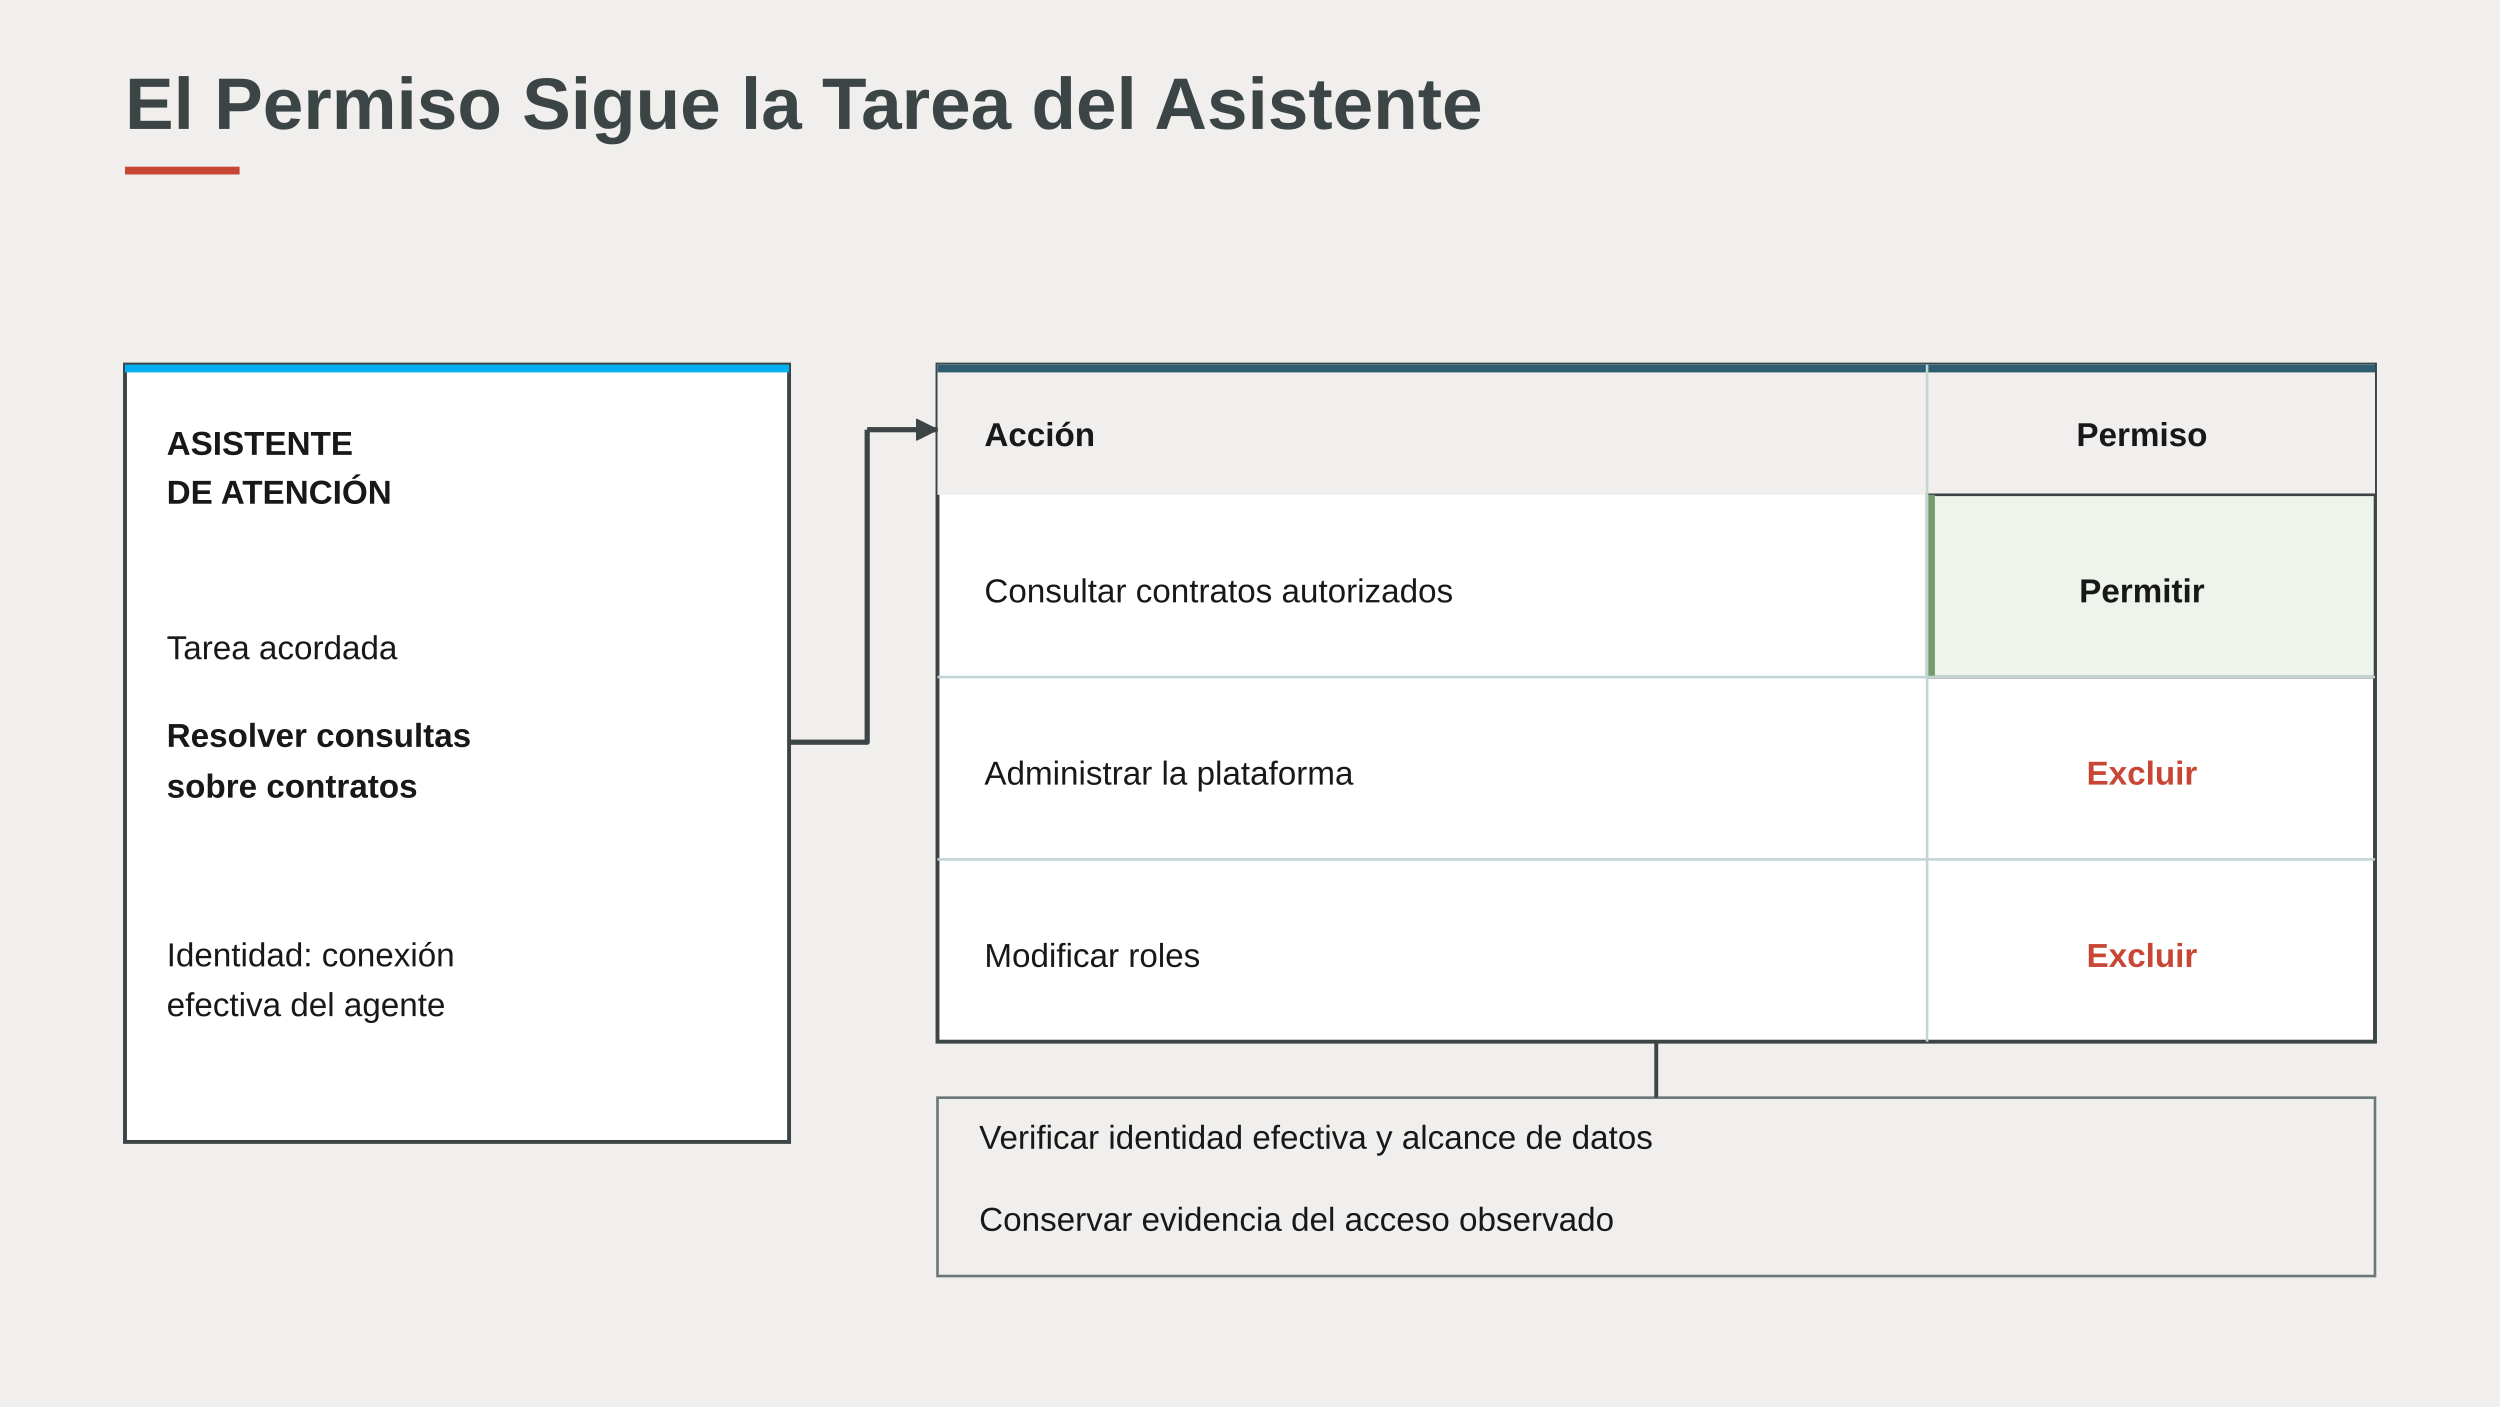
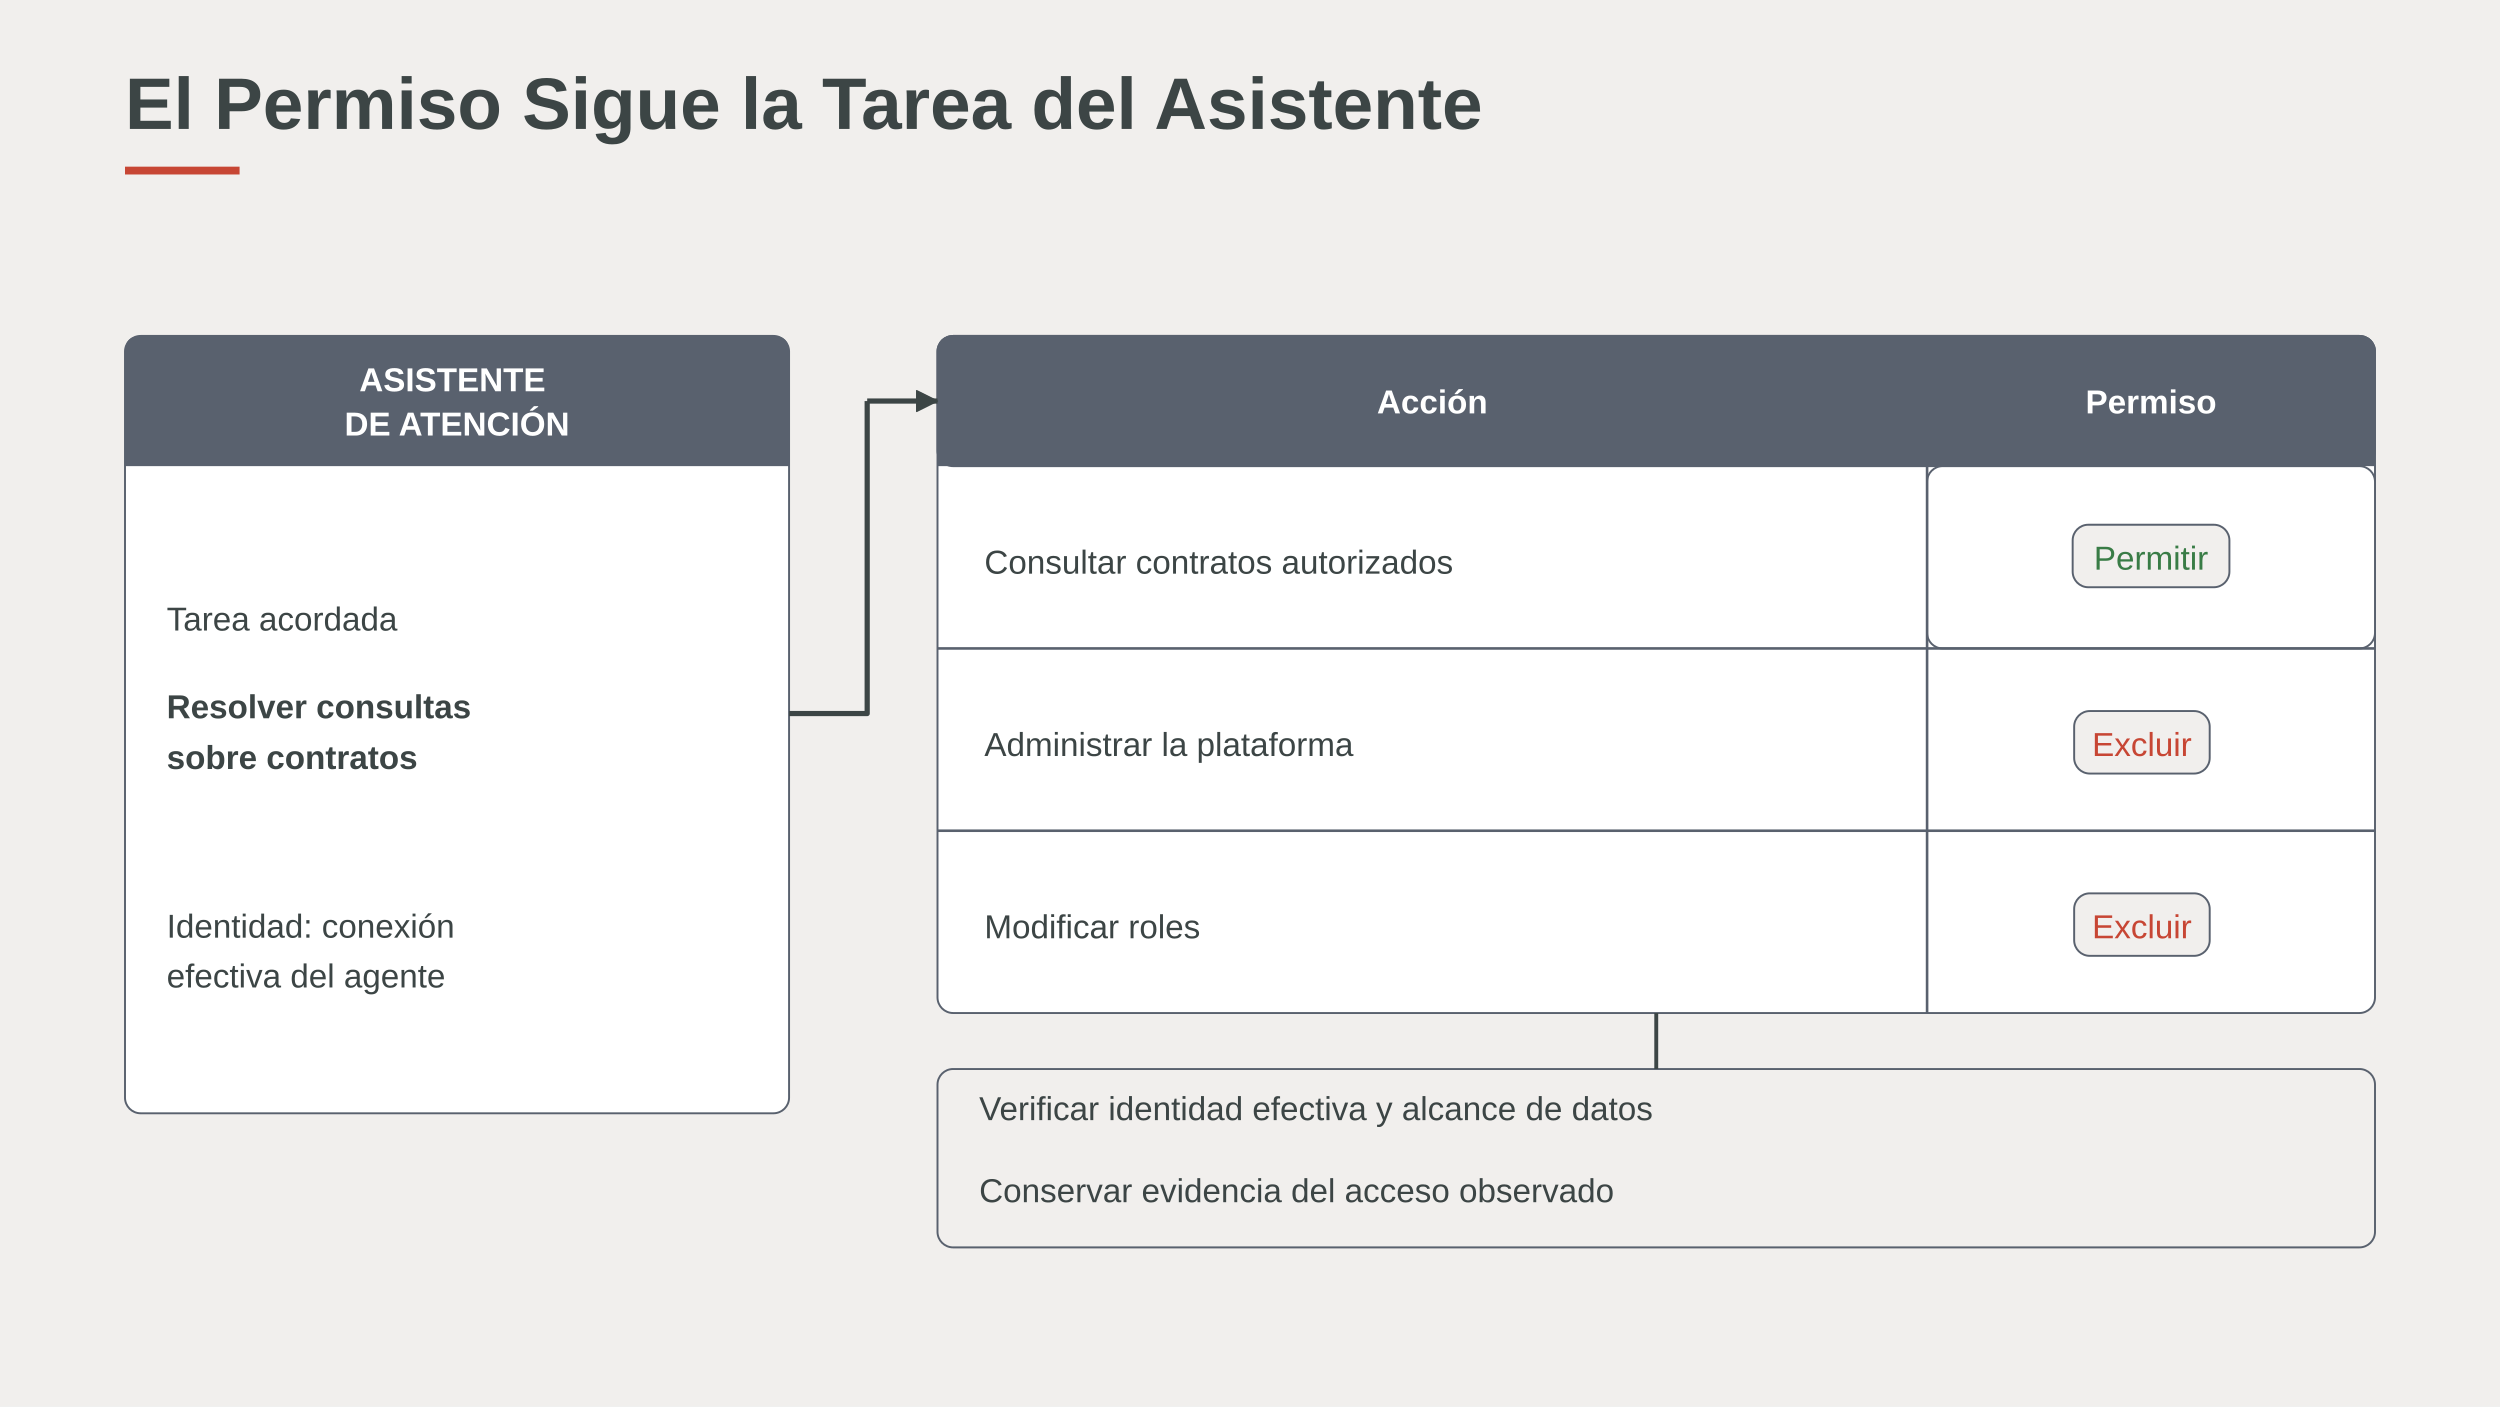
<svg xmlns="http://www.w3.org/2000/svg" viewBox="0 0 1920 1080" role="img" aria-labelledby="title description">
  <g font-family="Segoe UI, Arial, sans-serif">
    <rect x="0" y="0" width="1920" height="1080" rx="0" fill="#F1EFED" stroke="none" stroke-width="2" />
    <rect x="96" y="128" width="88" height="6" rx="0" fill="#C74634" stroke="none" stroke-width="2" />
    <text x="96" y="99" font-size="56" fill="#3C4545" font-weight="700" text-anchor="start">
      <tspan x="96" y="99">El Permiso Sigue la Tarea del Asistente</tspan>
    </text>
-     <rect x="96" y="280" width="510" height="597" rx="0" fill="#FFFFFF" stroke="#3C4545" stroke-width="3" />
-     <rect x="96" y="280" width="510" height="6" rx="0" fill="#00B0F0" stroke="none" stroke-width="2" />
-     <text x="128" y="349.319" font-size="25.5" fill="#181818" font-weight="700" text-anchor="start">
-       <tspan x="128" y="349.319">ASISTENTE </tspan>
-       <tspan x="128" y="386.861">DE ATENCIÓN</tspan>
-     </text>
-     <text x="128" y="506.27" font-size="25.5" fill="#181818" font-weight="400" text-anchor="start">
-       <tspan x="128" y="506.27">Tarea acordada</tspan>
-     </text>
-     <text x="128" y="573.611" font-size="25.5" fill="#181818" font-weight="700" text-anchor="start">
-       <tspan x="128" y="573.611">Resolver consultas </tspan>
-       <tspan x="128" y="612.569">sobre contratos</tspan>
-     </text>
-     <text x="128" y="742.145" font-size="25.5" fill="#181818" font-weight="400" text-anchor="start">
-       <tspan x="128" y="742.145">Identidad: conexión </tspan>
-       <tspan x="128" y="780.395">efectiva del agente</tspan>
-     </text>
-     <rect x="720" y="280" width="1104" height="520" rx="0" fill="#FFFFFF" stroke="#3C4545" stroke-width="3" />
-     <rect x="720" y="280" width="1104" height="100" rx="0" fill="#F1EFED" stroke="none" stroke-width="2" />
-     <rect x="720" y="280" width="1104" height="6" rx="0" fill="#2E5C70" stroke="none" stroke-width="2" />
-     <rect x="1480" y="380" width="344" height="140" rx="0" fill="#EEF3EC" stroke="#3C4545" stroke-width="2" />
-     <rect x="1480" y="380" width="6" height="140" rx="0" fill="#749B6B" stroke="none" stroke-width="2" />
-     <text x="756" y="342.59" font-size="25.5" fill="#181818" font-weight="700" text-anchor="start">
-       <tspan x="756" y="342.59">Acción</tspan>
-     </text>
-     <text x="1645" y="342.59" font-size="25.5" fill="#181818" font-weight="700" text-anchor="middle">
-       <tspan x="1645" y="342.59">Permiso</tspan>
-     </text>
-     <line x1="1480" y1="280" x2="1480" y2="800" stroke="#C2D4D4" stroke-width="2" />
-     <text x="756" y="462.59" font-size="25.5" fill="#181818" font-weight="400" text-anchor="start">
-       <tspan x="756" y="462.59">Consultar contratos autorizados</tspan>
-     </text>
-     <text x="1645" y="462.59" font-size="25.5" fill="#181818" font-weight="700" text-anchor="middle">
-       <tspan x="1645" y="462.59">Permitir</tspan>
-     </text>
-     <line x1="720" y1="520" x2="1824" y2="520" stroke="#C2D4D4" stroke-width="2" />
-     <text x="756" y="602.59" font-size="25.5" fill="#181818" font-weight="400" text-anchor="start">
-       <tspan x="756" y="602.59">Administrar la plataforma</tspan>
-     </text>
-     <text x="1645" y="602.59" font-size="25.5" fill="#C74634" font-weight="700" text-anchor="middle">
-       <tspan x="1645" y="602.59">Excluir</tspan>
-     </text>
-     <line x1="720" y1="660" x2="1824" y2="660" stroke="#C2D4D4" stroke-width="2" />
-     <text x="756" y="742.59" font-size="25.5" fill="#181818" font-weight="400" text-anchor="start">
-       <tspan x="756" y="742.59">Modificar roles</tspan>
-     </text>
-     <text x="1645" y="742.59" font-size="25.5" fill="#C74634" font-weight="700" text-anchor="middle">
-       <tspan x="1645" y="742.59">Excluir</tspan>
-     </text>
-     <path d="M606 570 H666 V330" fill="none" stroke="#3C4545" stroke-width="4" stroke-linejoin="round" />
-     <line x1="666" y1="330" x2="720" y2="330" stroke="#3C4545" stroke-width="4" />
-     <path d="M720 330 L704 338 L704 322 Z" fill="#3C4545" stroke="#3C4545" stroke-width="1" stroke-linejoin="round" />
-     <rect x="720" y="843" width="1104" height="137" rx="0" fill="none" stroke="#697778" stroke-width="2" />
-     <line x1="1272" y1="800" x2="1272" y2="843" stroke="#3C4545" stroke-width="3" />
-     <text x="752" y="882.27" font-size="25.5" fill="#181818" font-weight="400" text-anchor="start">
-       <tspan x="752" y="882.27">Verificar identidad efectiva y alcance de datos</tspan>
-     </text>
-     <text x="752" y="945.27" font-size="25.5" fill="#181818" font-weight="400" text-anchor="start">
-       <tspan x="752" y="945.27">Conservar evidencia del acceso observado</tspan>
-     </text>
+     <g data-layout="module-artwork" data-reference="governance-architecture" transform="translate(0.000 -22.000)" data-center="960 608">
+       <rect x="96" y="280" width="510" height="597" rx="12" fill="#FFFFFF" stroke="#59616E" stroke-width="1.5" data-table-frame="true" />
+       <path d="M108.0 280.0 H594.0 Q606.0 280.0 606.0 292.0 V380.0 H96.0 V292.0 Q96.0 280.0 108.0 280.0 Z" fill="#59616E" stroke="none" data-table-header="true" />
+       <text x="351.0" y="322.5" font-size="25.5" fill="#FFFFFF" font-weight="700" text-anchor="middle">
+         <tspan x="351.0" y="322.5">ASISTENTE </tspan>
+         <tspan x="351.0" y="356.5">DE ATENCIÓN</tspan>
+       </text>
+       <text x="128" y="506.27" font-size="25.5" fill="#3C4545" font-weight="400" text-anchor="start">
+         <tspan x="128" y="506.27">Tarea acordada</tspan>
+       </text>
+       <text x="128" y="573.611" font-size="25.5" fill="#3C4545" font-weight="700" text-anchor="start">
+         <tspan x="128" y="573.611">Resolver consultas </tspan>
+         <tspan x="128" y="612.569">sobre contratos</tspan>
+       </text>
+       <text x="128" y="742.145" font-size="25.5" fill="#3C4545" font-weight="400" text-anchor="start">
+         <tspan x="128" y="742.145">Identidad: conexión </tspan>
+         <tspan x="128" y="780.395">efectiva del agente</tspan>
+       </text>
+       <rect x="720" y="280" width="1104" height="520" rx="12" fill="#FFFFFF" stroke="#59616E" stroke-width="1.5" data-table-frame="true" />
+       <rect x="720" y="280" width="1104" height="100" rx="12" fill="#FFFFFF" stroke="#59616E" stroke-width="1.5" />
+       <path d="M732.0 280.0 H1812.0 Q1824.0 280.0 1824.0 292.0 V380.0 H720.0 V292.0 Q720.0 280.0 732.0 280.0 Z" fill="#59616E" stroke="none" data-table-header="true" />
+       <rect x="1480" y="380" width="344" height="140" rx="12" fill="#FFFFFF" stroke="#59616E" stroke-width="1.5" data-table-frame="true" />
+       <text x="1100.0" y="339.5" font-size="25.5" fill="#FFFFFF" font-weight="700" text-anchor="middle">
+         <tspan x="1100.0" y="339.5">Acción</tspan>
+       </text>
+       <text x="1652.0" y="339.5" font-size="25.5" fill="#FFFFFF" font-weight="700" text-anchor="middle">
+         <tspan x="1652.0" y="339.5">Permiso</tspan>
+       </text>
+       <line x1="1480" y1="280" x2="1480" y2="800" stroke="#59616E" stroke-width="2" />
+       <text x="756" y="462.59" font-size="25.5" fill="#3C4545" font-weight="400" text-anchor="start">
+         <tspan x="756" y="462.59">Consultar contratos autorizados</tspan>
+       </text>
+       <rect x="1591.807" y="425.0" width="120.386" height="48" rx="12" fill="#F1EFED" stroke="#59616E" stroke-width="1.5" data-layout="reference-tag" />
+       <text x="1652.0" y="459.5" font-size="25.5" fill="#397C46" font-weight="400" text-anchor="middle">
+         <tspan x="1652.0" y="459.5">Permitir</tspan>
+       </text>
+       <line x1="720" y1="520" x2="1824" y2="520" stroke="#59616E" stroke-width="2" />
+       <text x="756" y="602.59" font-size="25.5" fill="#3C4545" font-weight="400" text-anchor="start">
+         <tspan x="756" y="602.59">Administrar la plataforma</tspan>
+       </text>
+       <rect x="1592.952" y="568.09" width="104.097" height="48" rx="12" fill="#F1EFED" stroke="#59616E" stroke-width="1.5" data-layout="reference-tag" />
+       <text x="1645.0" y="602.59" font-size="25.5" fill="#C74634" font-weight="400" text-anchor="middle">
+         <tspan x="1645.0" y="602.59">Excluir</tspan>
+       </text>
+       <line x1="720" y1="660" x2="1824" y2="660" stroke="#59616E" stroke-width="2" />
+       <text x="756" y="742.59" font-size="25.5" fill="#3C4545" font-weight="400" text-anchor="start">
+         <tspan x="756" y="742.59">Modificar roles</tspan>
+       </text>
+       <rect x="1592.952" y="708.09" width="104.097" height="48" rx="12" fill="#F1EFED" stroke="#59616E" stroke-width="1.5" data-layout="reference-tag" />
+       <text x="1645.0" y="742.59" font-size="25.5" fill="#C74634" font-weight="400" text-anchor="middle">
+         <tspan x="1645.0" y="742.59">Excluir</tspan>
+       </text>
+       <path d="M606 570 H666 V330" fill="none" stroke="#3C4545" stroke-width="4" stroke-linejoin="round" />
+       <line x1="666" y1="330" x2="720" y2="330" stroke="#3C4545" stroke-width="4" />
+       <path d="M720 330 L704 338 L704 322 Z" fill="#3C4545" stroke="#3C4545" stroke-width="1" stroke-linejoin="round" />
+       <rect x="720" y="843" width="1104" height="137" rx="12" fill="none" stroke="#59616E" stroke-width="1.5" />
+       <line x1="1272" y1="800" x2="1272" y2="843" stroke="#3C4545" stroke-width="3" />
+       <text x="752" y="882.27" font-size="25.5" fill="#3C4545" font-weight="400" text-anchor="start">
+         <tspan x="752" y="882.27">Verificar identidad efectiva y alcance de datos</tspan>
+       </text>
+       <text x="752" y="945.27" font-size="25.5" fill="#3C4545" font-weight="400" text-anchor="start">
+         <tspan x="752" y="945.27">Conservar evidencia del acceso observado</tspan>
+       </text>
+     </g>
  </g>
</svg>
